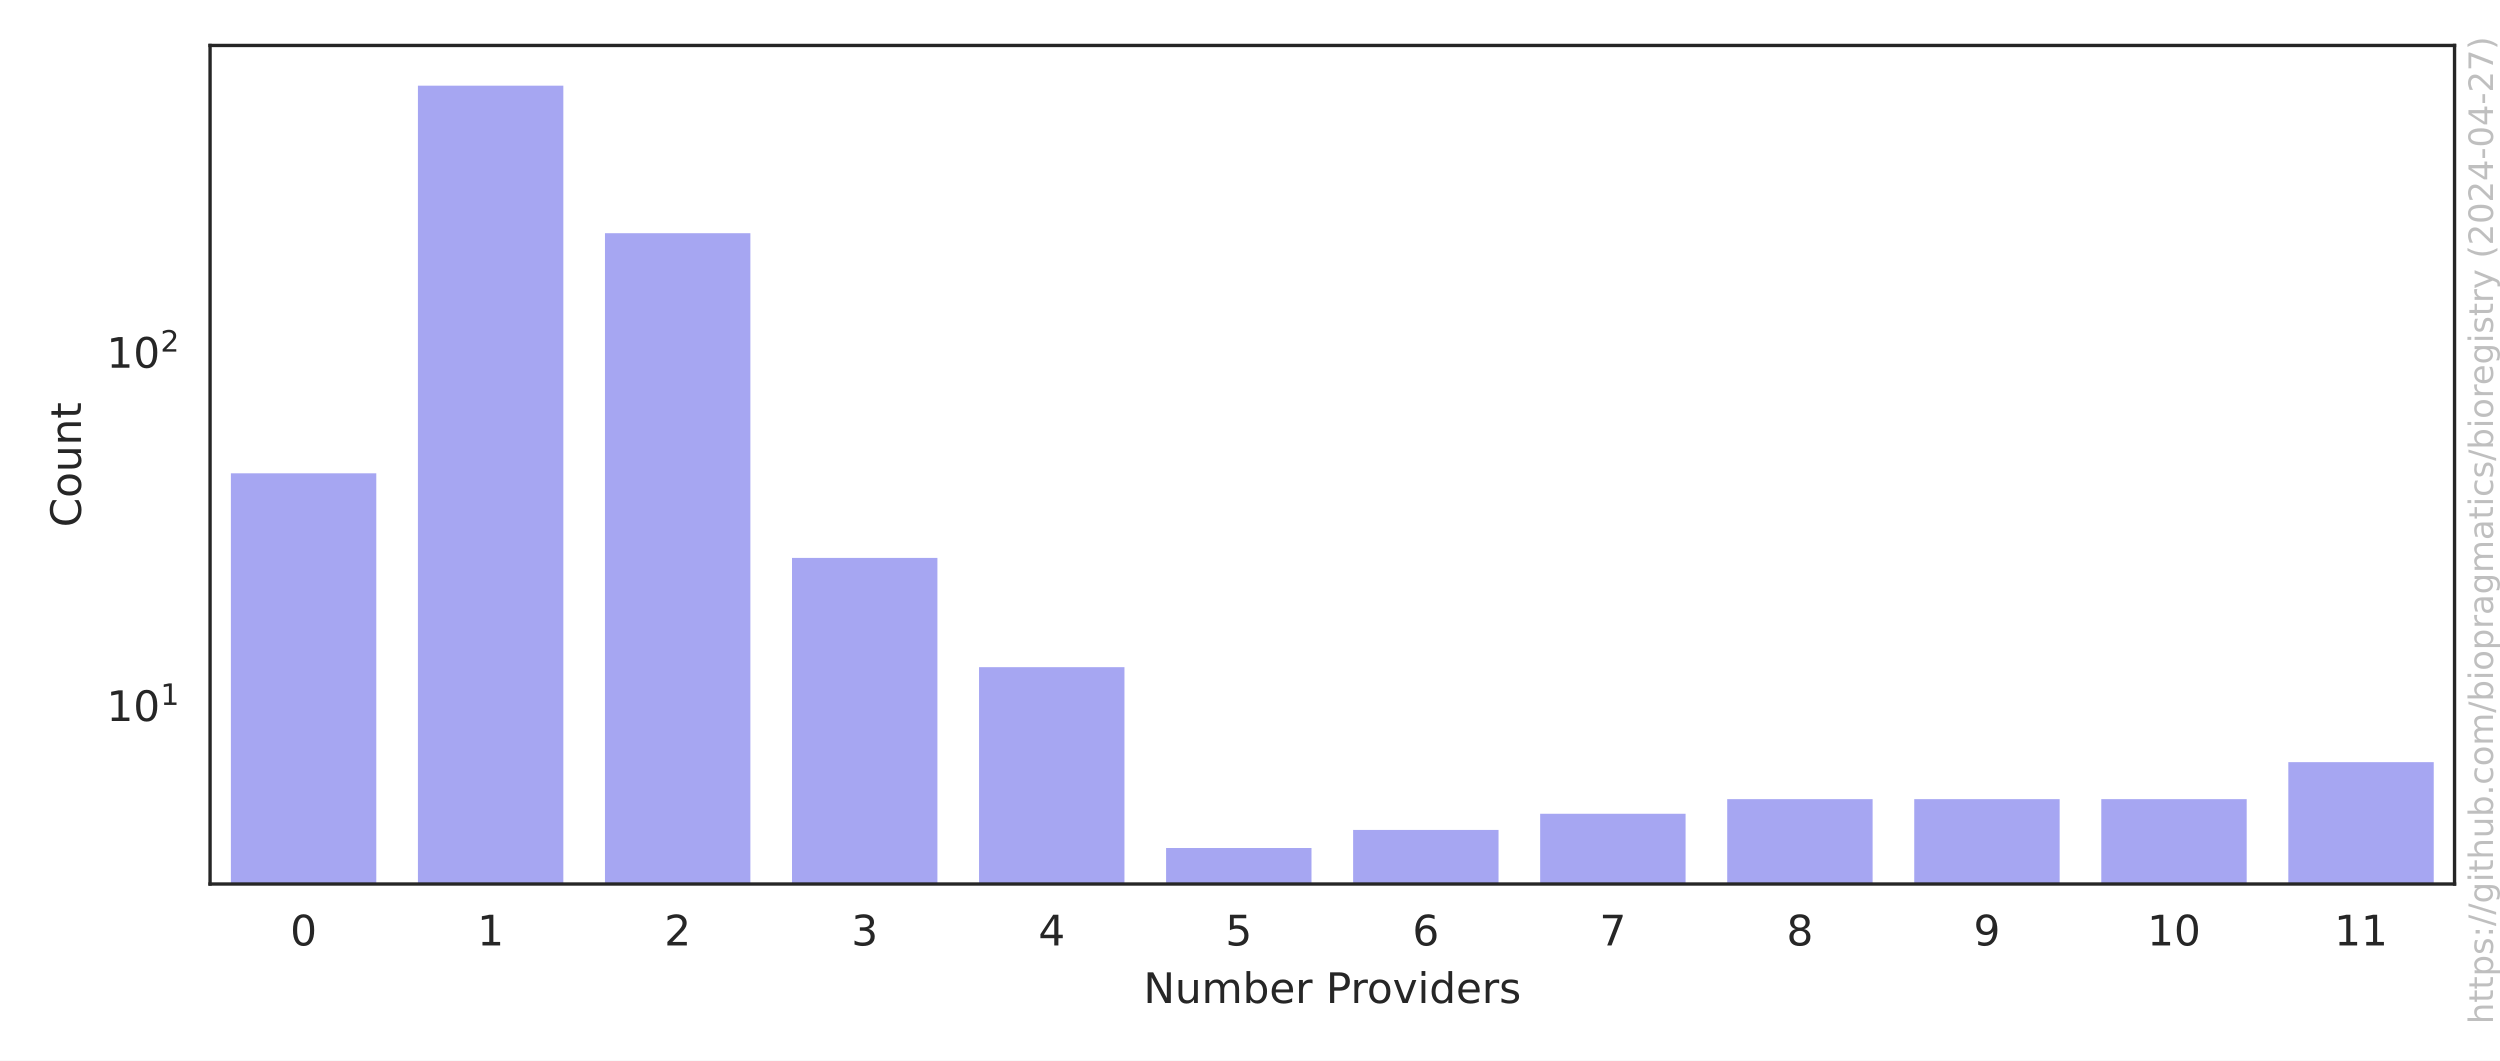
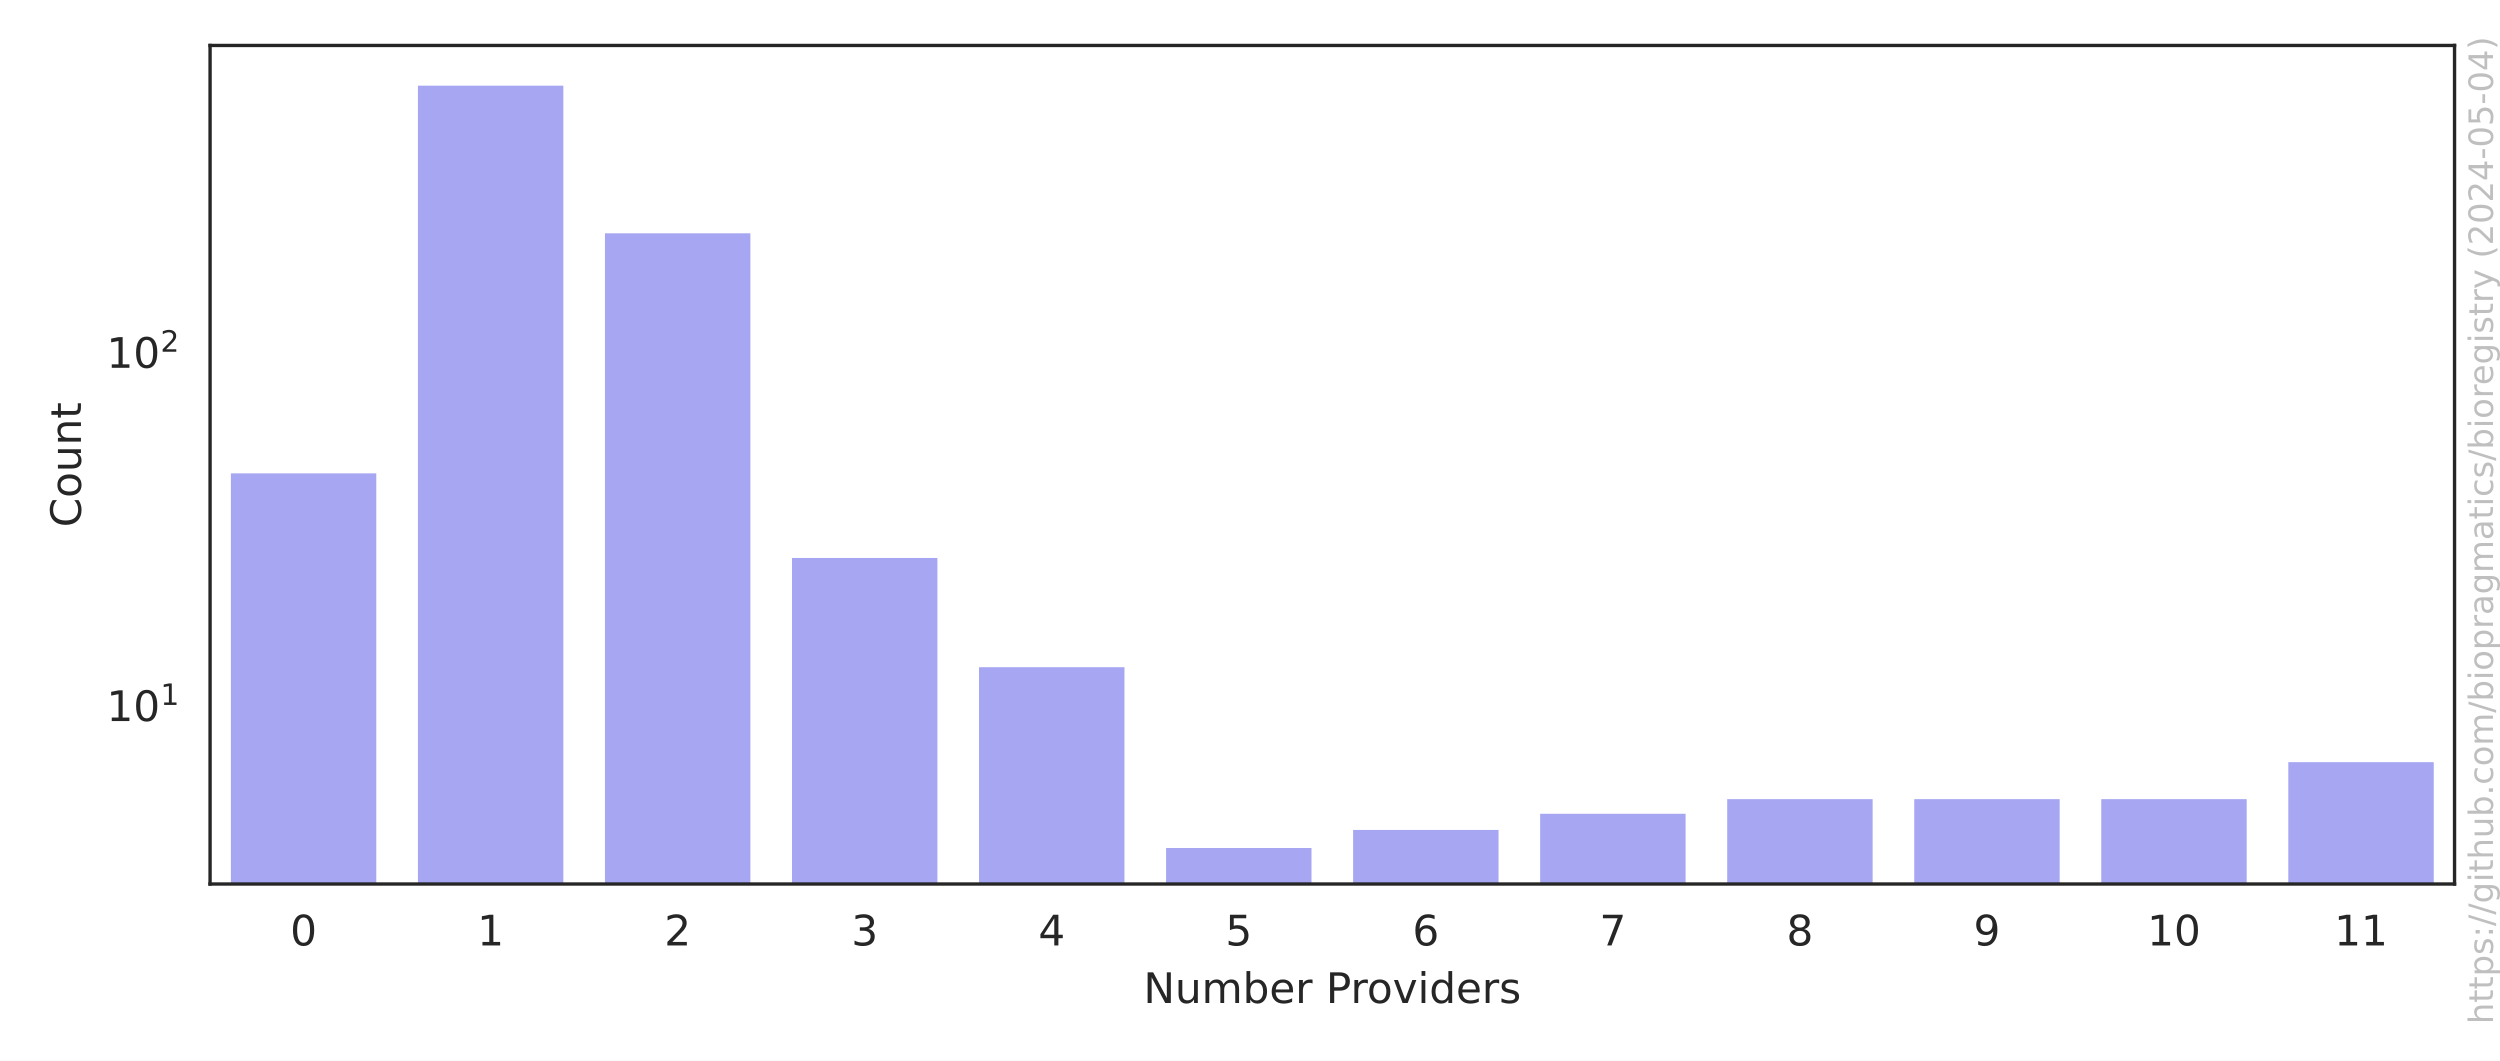
<svg xmlns="http://www.w3.org/2000/svg" xmlns:xlink="http://www.w3.org/1999/xlink" width="594pt" height="252pt" viewBox="0 0 594 252" version="1.1">
  <defs>
    <style type="text/css">*{stroke-linejoin: round; stroke-linecap: butt}</style>
  </defs>
  <g id="figure_1">
    <g id="patch_1">
      <path d="M 0 252  L 594 252  L 594 0  L 0 0  z " style="fill: #ffffff" />
    </g>
    <g id="axes_1">
      <g id="patch_2">
        <path d="M 49.913 210.04  L 583.2 210.04  L 583.2 10.8  L 49.913 10.8  z " style="fill: #ffffff" />
      </g>
      <g id="matplotlib.axis_1">
        <g id="xtick_1">
          <g id="text_1">
            <g style="fill: #262626" transform="translate(68.95174 224.6384) scale(0.1 -0.1)">
              <defs>
                <path id="DejaVuSans-30" d="M 2034 4250  Q 1547 4250 1301 3770  Q 1056 3291 1056 2328  Q 1056 1369 1301 889  Q 1547 409 2034 409  Q 2525 409 2770 889  Q 3016 1369 3016 2328  Q 3016 3291 2770 3770  Q 2525 4250 2034 4250  z M 2034 4750  Q 2819 4750 3233 4129  Q 3647 3509 3647 2328  Q 3647 1150 3233 529  Q 2819 -91 2034 -91  Q 1250 -91 836 529  Q 422 1150 422 2328  Q 422 3509 836 4129  Q 1250 4750 2034 4750  z " transform="scale(0.015625)" />
              </defs>
              <use xlink:href="#DejaVuSans-30" />
            </g>
          </g>
        </g>
        <g id="xtick_2">
          <g id="text_2">
            <g style="fill: #262626" transform="translate(113.3923 224.6384) scale(0.1 -0.1)">
              <defs>
                <path id="DejaVuSans-31" d="M 794 531  L 1825 531  L 1825 4091  L 703 3866  L 703 4441  L 1819 4666  L 2450 4666  L 2450 531  L 3481 531  L 3481 0  L 794 0  L 794 531  z " transform="scale(0.015625)" />
              </defs>
              <use xlink:href="#DejaVuSans-31" />
            </g>
          </g>
        </g>
        <g id="xtick_3">
          <g id="text_3">
            <g style="fill: #262626" transform="translate(157.833 224.6384) scale(0.1 -0.1)">
              <defs>
                <path id="DejaVuSans-32" d="M 1228 531  L 3431 531  L 3431 0  L 469 0  L 469 531  Q 828 903 1448 1529  Q 2069 2156 2228 2338  Q 2531 2678 2651 2914  Q 2772 3150 2772 3378  Q 2772 3750 2511 3984  Q 2250 4219 1831 4219  Q 1534 4219 1204 4116  Q 875 4013 500 3803  L 500 4441  Q 881 4594 1212 4672  Q 1544 4750 1819 4750  Q 2544 4750 2975 4387  Q 3406 4025 3406 3419  Q 3406 3131 3298 2873  Q 3191 2616 2906 2266  Q 2828 2175 2409 1742  Q 1991 1309 1228 531  z " transform="scale(0.015625)" />
              </defs>
              <use xlink:href="#DejaVuSans-32" />
            </g>
          </g>
        </g>
        <g id="xtick_4">
          <g id="text_4">
            <g style="fill: #262626" transform="translate(202.2736 224.6384) scale(0.1 -0.1)">
              <defs>
                <path id="DejaVuSans-33" d="M 2597 2516  Q 3050 2419 3304 2112  Q 3559 1806 3559 1356  Q 3559 666 3084 287  Q 2609 -91 1734 -91  Q 1441 -91 1130 -33  Q 819 25 488 141  L 488 750  Q 750 597 1062 519  Q 1375 441 1716 441  Q 2309 441 2620 675  Q 2931 909 2931 1356  Q 2931 1769 2642 2001  Q 2353 2234 1838 2234  L 1294 2234  L 1294 2753  L 1863 2753  Q 2328 2753 2575 2939  Q 2822 3125 2822 3475  Q 2822 3834 2567 4026  Q 2313 4219 1838 4219  Q 1578 4219 1281 4162  Q 984 4106 628 3988  L 628 4550  Q 988 4650 1302 4700  Q 1616 4750 1894 4750  Q 2613 4750 3031 4423  Q 3450 4097 3450 3541  Q 3450 3153 3228 2886  Q 3006 2619 2597 2516  z " transform="scale(0.015625)" />
              </defs>
              <use xlink:href="#DejaVuSans-33" />
            </g>
          </g>
        </g>
        <g id="xtick_5">
          <g id="text_5">
            <g style="fill: #262626" transform="translate(246.7142 224.6384) scale(0.1 -0.1)">
              <defs>
                <path id="DejaVuSans-34" d="M 2419 4116  L 825 1625  L 2419 1625  L 2419 4116  z M 2253 4666  L 3047 4666  L 3047 1625  L 3713 1625  L 3713 1100  L 3047 1100  L 3047 0  L 2419 0  L 2419 1100  L 313 1100  L 313 1709  L 2253 4666  z " transform="scale(0.015625)" />
              </defs>
              <use xlink:href="#DejaVuSans-34" />
            </g>
          </g>
        </g>
        <g id="xtick_6">
          <g id="text_6">
            <g style="fill: #262626" transform="translate(291.1548 224.6384) scale(0.1 -0.1)">
              <defs>
                <path id="DejaVuSans-35" d="M 691 4666  L 3169 4666  L 3169 4134  L 1269 4134  L 1269 2991  Q 1406 3038 1543 3061  Q 1681 3084 1819 3084  Q 2600 3084 3056 2656  Q 3513 2228 3513 1497  Q 3513 744 3044 326  Q 2575 -91 1722 -91  Q 1428 -91 1123 -41  Q 819 9 494 109  L 494 744  Q 775 591 1075 516  Q 1375 441 1709 441  Q 2250 441 2565 725  Q 2881 1009 2881 1497  Q 2881 1984 2565 2268  Q 2250 2553 1709 2553  Q 1456 2553 1204 2497  Q 953 2441 691 2322  L 691 4666  z " transform="scale(0.015625)" />
              </defs>
              <use xlink:href="#DejaVuSans-35" />
            </g>
          </g>
        </g>
        <g id="xtick_7">
          <g id="text_7">
            <g style="fill: #262626" transform="translate(335.5954 224.6384) scale(0.1 -0.1)">
              <defs>
                <path id="DejaVuSans-36" d="M 2113 2584  Q 1688 2584 1439 2293  Q 1191 2003 1191 1497  Q 1191 994 1439 701  Q 1688 409 2113 409  Q 2538 409 2786 701  Q 3034 994 3034 1497  Q 3034 2003 2786 2293  Q 2538 2584 2113 2584  z M 3366 4563  L 3366 3988  Q 3128 4100 2886 4159  Q 2644 4219 2406 4219  Q 1781 4219 1451 3797  Q 1122 3375 1075 2522  Q 1259 2794 1537 2939  Q 1816 3084 2150 3084  Q 2853 3084 3261 2657  Q 3669 2231 3669 1497  Q 3669 778 3244 343  Q 2819 -91 2113 -91  Q 1303 -91 875 529  Q 447 1150 447 2328  Q 447 3434 972 4092  Q 1497 4750 2381 4750  Q 2619 4750 2861 4703  Q 3103 4656 3366 4563  z " transform="scale(0.015625)" />
              </defs>
              <use xlink:href="#DejaVuSans-36" />
            </g>
          </g>
        </g>
        <g id="xtick_8">
          <g id="text_8">
            <g style="fill: #262626" transform="translate(380.036 224.6384) scale(0.1 -0.1)">
              <defs>
                <path id="DejaVuSans-37" d="M 525 4666  L 3525 4666  L 3525 4397  L 1831 0  L 1172 0  L 2766 4134  L 525 4134  L 525 4666  z " transform="scale(0.015625)" />
              </defs>
              <use xlink:href="#DejaVuSans-37" />
            </g>
          </g>
        </g>
        <g id="xtick_9">
          <g id="text_9">
            <g style="fill: #262626" transform="translate(424.4766 224.6384) scale(0.1 -0.1)">
              <defs>
                <path id="DejaVuSans-38" d="M 2034 2216  Q 1584 2216 1326 1975  Q 1069 1734 1069 1313  Q 1069 891 1326 650  Q 1584 409 2034 409  Q 2484 409 2743 651  Q 3003 894 3003 1313  Q 3003 1734 2745 1975  Q 2488 2216 2034 2216  z M 1403 2484  Q 997 2584 770 2862  Q 544 3141 544 3541  Q 544 4100 942 4425  Q 1341 4750 2034 4750  Q 2731 4750 3128 4425  Q 3525 4100 3525 3541  Q 3525 3141 3298 2862  Q 3072 2584 2669 2484  Q 3125 2378 3379 2068  Q 3634 1759 3634 1313  Q 3634 634 3220 271  Q 2806 -91 2034 -91  Q 1263 -91 848 271  Q 434 634 434 1313  Q 434 1759 690 2068  Q 947 2378 1403 2484  z M 1172 3481  Q 1172 3119 1398 2916  Q 1625 2713 2034 2713  Q 2441 2713 2670 2916  Q 2900 3119 2900 3481  Q 2900 3844 2670 4047  Q 2441 4250 2034 4250  Q 1625 4250 1398 4047  Q 1172 3844 1172 3481  z " transform="scale(0.015625)" />
              </defs>
              <use xlink:href="#DejaVuSans-38" />
            </g>
          </g>
        </g>
        <g id="xtick_10">
          <g id="text_10">
            <g style="fill: #262626" transform="translate(468.9172 224.6384) scale(0.1 -0.1)">
              <defs>
                <path id="DejaVuSans-39" d="M 703 97  L 703 672  Q 941 559 1184 500  Q 1428 441 1663 441  Q 2288 441 2617 861  Q 2947 1281 2994 2138  Q 2813 1869 2534 1725  Q 2256 1581 1919 1581  Q 1219 1581 811 2004  Q 403 2428 403 3163  Q 403 3881 828 4315  Q 1253 4750 1959 4750  Q 2769 4750 3195 4129  Q 3622 3509 3622 2328  Q 3622 1225 3098 567  Q 2575 -91 1691 -91  Q 1453 -91 1209 -44  Q 966 3 703 97  z M 1959 2075  Q 2384 2075 2632 2365  Q 2881 2656 2881 3163  Q 2881 3666 2632 3958  Q 2384 4250 1959 4250  Q 1534 4250 1286 3958  Q 1038 3666 1038 3163  Q 1038 2656 1286 2365  Q 1534 2075 1959 2075  z " transform="scale(0.015625)" />
              </defs>
              <use xlink:href="#DejaVuSans-39" />
            </g>
          </g>
        </g>
        <g id="xtick_11">
          <g id="text_11">
            <g style="fill: #262626" transform="translate(510.1766 224.6384) scale(0.1 -0.1)">
              <use xlink:href="#DejaVuSans-31" />
              <use xlink:href="#DejaVuSans-30" x="63.623" />
            </g>
          </g>
        </g>
        <g id="xtick_12">
          <g id="text_12">
            <g style="fill: #262626" transform="translate(554.6172 224.6384) scale(0.1 -0.1)">
              <use xlink:href="#DejaVuSans-31" />
              <use xlink:href="#DejaVuSans-31" x="63.623" />
            </g>
          </g>
        </g>
        <g id="text_13">
          <g style="fill: #262626" transform="translate(271.6923 238.3166) scale(0.1 -0.1)">
            <defs>
              <path id="DejaVuSans-4e" d="M 628 4666  L 1478 4666  L 3547 763  L 3547 4666  L 4159 4666  L 4159 0  L 3309 0  L 1241 3903  L 1241 0  L 628 0  L 628 4666  z " transform="scale(0.015625)" />
              <path id="DejaVuSans-75" d="M 544 1381  L 544 3500  L 1119 3500  L 1119 1403  Q 1119 906 1312 657  Q 1506 409 1894 409  Q 2359 409 2629 706  Q 2900 1003 2900 1516  L 2900 3500  L 3475 3500  L 3475 0  L 2900 0  L 2900 538  Q 2691 219 2414 64  Q 2138 -91 1772 -91  Q 1169 -91 856 284  Q 544 659 544 1381  z M 1991 3584  L 1991 3584  z " transform="scale(0.015625)" />
              <path id="DejaVuSans-6d" d="M 3328 2828  Q 3544 3216 3844 3400  Q 4144 3584 4550 3584  Q 5097 3584 5394 3201  Q 5691 2819 5691 2113  L 5691 0  L 5113 0  L 5113 2094  Q 5113 2597 4934 2840  Q 4756 3084 4391 3084  Q 3944 3084 3684 2787  Q 3425 2491 3425 1978  L 3425 0  L 2847 0  L 2847 2094  Q 2847 2600 2669 2842  Q 2491 3084 2119 3084  Q 1678 3084 1418 2786  Q 1159 2488 1159 1978  L 1159 0  L 581 0  L 581 3500  L 1159 3500  L 1159 2956  Q 1356 3278 1631 3431  Q 1906 3584 2284 3584  Q 2666 3584 2933 3390  Q 3200 3197 3328 2828  z " transform="scale(0.015625)" />
              <path id="DejaVuSans-62" d="M 3116 1747  Q 3116 2381 2855 2742  Q 2594 3103 2138 3103  Q 1681 3103 1420 2742  Q 1159 2381 1159 1747  Q 1159 1113 1420 752  Q 1681 391 2138 391  Q 2594 391 2855 752  Q 3116 1113 3116 1747  z M 1159 2969  Q 1341 3281 1617 3432  Q 1894 3584 2278 3584  Q 2916 3584 3314 3078  Q 3713 2572 3713 1747  Q 3713 922 3314 415  Q 2916 -91 2278 -91  Q 1894 -91 1617 61  Q 1341 213 1159 525  L 1159 0  L 581 0  L 581 4863  L 1159 4863  L 1159 2969  z " transform="scale(0.015625)" />
              <path id="DejaVuSans-65" d="M 3597 1894  L 3597 1613  L 953 1613  Q 991 1019 1311 708  Q 1631 397 2203 397  Q 2534 397 2845 478  Q 3156 559 3463 722  L 3463 178  Q 3153 47 2828 -22  Q 2503 -91 2169 -91  Q 1331 -91 842 396  Q 353 884 353 1716  Q 353 2575 817 3079  Q 1281 3584 2069 3584  Q 2775 3584 3186 3129  Q 3597 2675 3597 1894  z M 3022 2063  Q 3016 2534 2758 2815  Q 2500 3097 2075 3097  Q 1594 3097 1305 2825  Q 1016 2553 972 2059  L 3022 2063  z " transform="scale(0.015625)" />
              <path id="DejaVuSans-72" d="M 2631 2963  Q 2534 3019 2420 3045  Q 2306 3072 2169 3072  Q 1681 3072 1420 2755  Q 1159 2438 1159 1844  L 1159 0  L 581 0  L 581 3500  L 1159 3500  L 1159 2956  Q 1341 3275 1631 3429  Q 1922 3584 2338 3584  Q 2397 3584 2469 3576  Q 2541 3569 2628 3553  L 2631 2963  z " transform="scale(0.015625)" />
              <path id="DejaVuSans-20" transform="scale(0.015625)" />
              <path id="DejaVuSans-50" d="M 1259 4147  L 1259 2394  L 2053 2394  Q 2494 2394 2734 2622  Q 2975 2850 2975 3272  Q 2975 3691 2734 3919  Q 2494 4147 2053 4147  L 1259 4147  z M 628 4666  L 2053 4666  Q 2838 4666 3239 4311  Q 3641 3956 3641 3272  Q 3641 2581 3239 2228  Q 2838 1875 2053 1875  L 1259 1875  L 1259 0  L 628 0  L 628 4666  z " transform="scale(0.015625)" />
              <path id="DejaVuSans-6f" d="M 1959 3097  Q 1497 3097 1228 2736  Q 959 2375 959 1747  Q 959 1119 1226 758  Q 1494 397 1959 397  Q 2419 397 2687 759  Q 2956 1122 2956 1747  Q 2956 2369 2687 2733  Q 2419 3097 1959 3097  z M 1959 3584  Q 2709 3584 3137 3096  Q 3566 2609 3566 1747  Q 3566 888 3137 398  Q 2709 -91 1959 -91  Q 1206 -91 779 398  Q 353 888 353 1747  Q 353 2609 779 3096  Q 1206 3584 1959 3584  z " transform="scale(0.015625)" />
              <path id="DejaVuSans-76" d="M 191 3500  L 800 3500  L 1894 563  L 2988 3500  L 3597 3500  L 2284 0  L 1503 0  L 191 3500  z " transform="scale(0.015625)" />
              <path id="DejaVuSans-69" d="M 603 3500  L 1178 3500  L 1178 0  L 603 0  L 603 3500  z M 603 4863  L 1178 4863  L 1178 4134  L 603 4134  L 603 4863  z " transform="scale(0.015625)" />
              <path id="DejaVuSans-64" d="M 2906 2969  L 2906 4863  L 3481 4863  L 3481 0  L 2906 0  L 2906 525  Q 2725 213 2448 61  Q 2172 -91 1784 -91  Q 1150 -91 751 415  Q 353 922 353 1747  Q 353 2572 751 3078  Q 1150 3584 1784 3584  Q 2172 3584 2448 3432  Q 2725 3281 2906 2969  z M 947 1747  Q 947 1113 1208 752  Q 1469 391 1925 391  Q 2381 391 2643 752  Q 2906 1113 2906 1747  Q 2906 2381 2643 2742  Q 2381 3103 1925 3103  Q 1469 3103 1208 2742  Q 947 2381 947 1747  z " transform="scale(0.015625)" />
              <path id="DejaVuSans-73" d="M 2834 3397  L 2834 2853  Q 2591 2978 2328 3040  Q 2066 3103 1784 3103  Q 1356 3103 1142 2972  Q 928 2841 928 2578  Q 928 2378 1081 2264  Q 1234 2150 1697 2047  L 1894 2003  Q 2506 1872 2764 1633  Q 3022 1394 3022 966  Q 3022 478 2636 193  Q 2250 -91 1575 -91  Q 1294 -91 989 -36  Q 684 19 347 128  L 347 722  Q 666 556 975 473  Q 1284 391 1588 391  Q 1994 391 2212 530  Q 2431 669 2431 922  Q 2431 1156 2273 1281  Q 2116 1406 1581 1522  L 1381 1569  Q 847 1681 609 1914  Q 372 2147 372 2553  Q 372 3047 722 3315  Q 1072 3584 1716 3584  Q 2034 3584 2315 3537  Q 2597 3491 2834 3397  z " transform="scale(0.015625)" />
            </defs>
            <use xlink:href="#DejaVuSans-4e" />
            <use xlink:href="#DejaVuSans-75" x="74.805" />
            <use xlink:href="#DejaVuSans-6d" x="138.184" />
            <use xlink:href="#DejaVuSans-62" x="235.596" />
            <use xlink:href="#DejaVuSans-65" x="299.072" />
            <use xlink:href="#DejaVuSans-72" x="360.596" />
            <use xlink:href="#DejaVuSans-20" x="401.709" />
            <use xlink:href="#DejaVuSans-50" x="433.496" />
            <use xlink:href="#DejaVuSans-72" x="492.049" />
            <use xlink:href="#DejaVuSans-6f" x="530.912" />
            <use xlink:href="#DejaVuSans-76" x="592.094" />
            <use xlink:href="#DejaVuSans-69" x="651.273" />
            <use xlink:href="#DejaVuSans-64" x="679.057" />
            <use xlink:href="#DejaVuSans-65" x="742.533" />
            <use xlink:href="#DejaVuSans-72" x="804.057" />
            <use xlink:href="#DejaVuSans-73" x="845.17" />
          </g>
        </g>
      </g>
      <g id="matplotlib.axis_2">
        <g id="ytick_1">
          <g id="text_14">
-             <g style="fill: #262626" transform="translate(25.31268 171.3824) scale(0.1 -0.1)">
+             <g style="fill: #262626" transform="translate(25.31268 171.3882) scale(0.1 -0.1)">
              <use xlink:href="#DejaVuSans-31" transform="translate(0 0.684375)" />
              <use xlink:href="#DejaVuSans-30" transform="translate(63.62305 0.684375)" />
              <use xlink:href="#DejaVuSans-31" transform="translate(128.2031 38.96563) scale(0.7)" />
            </g>
          </g>
        </g>
        <g id="ytick_2">
          <g id="text_15">
-             <g style="fill: #262626" transform="translate(25.31268 87.44885) scale(0.1 -0.1)">
+             <g style="fill: #262626" transform="translate(25.31268 87.46935) scale(0.1 -0.1)">
              <use xlink:href="#DejaVuSans-31" transform="translate(0 0.765625)" />
              <use xlink:href="#DejaVuSans-30" transform="translate(63.62305 0.765625)" />
              <use xlink:href="#DejaVuSans-32" transform="translate(128.2031 39.04688) scale(0.7)" />
            </g>
          </g>
        </g>
        <g id="ytick_3" />
        <g id="ytick_4" />
        <g id="ytick_5" />
        <g id="ytick_6" />
        <g id="ytick_7" />
        <g id="ytick_8" />
        <g id="ytick_9" />
        <g id="ytick_10" />
        <g id="ytick_11" />
        <g id="ytick_12" />
        <g id="ytick_13" />
        <g id="ytick_14" />
        <g id="ytick_15" />
        <g id="ytick_16" />
        <g id="ytick_17" />
        <g id="ytick_18" />
        <g id="ytick_19" />
        <g id="ytick_20" />
        <g id="ytick_21" />
        <g id="ytick_22" />
        <g id="text_16">
          <g style="fill: #262626" transform="translate(19.233 125.2684) rotate(-90) scale(0.1 -0.1)">
            <defs>
              <path id="DejaVuSans-43" d="M 4122 4306  L 4122 3641  Q 3803 3938 3442 4084  Q 3081 4231 2675 4231  Q 1875 4231 1450 3742  Q 1025 3253 1025 2328  Q 1025 1406 1450 917  Q 1875 428 2675 428  Q 3081 428 3442 575  Q 3803 722 4122 1019  L 4122 359  Q 3791 134 3420 21  Q 3050 -91 2638 -91  Q 1578 -91 968 557  Q 359 1206 359 2328  Q 359 3453 968 4101  Q 1578 4750 2638 4750  Q 3056 4750 3426 4639  Q 3797 4528 4122 4306  z " transform="scale(0.015625)" />
              <path id="DejaVuSans-6e" d="M 3513 2113  L 3513 0  L 2938 0  L 2938 2094  Q 2938 2591 2744 2837  Q 2550 3084 2163 3084  Q 1697 3084 1428 2787  Q 1159 2491 1159 1978  L 1159 0  L 581 0  L 581 3500  L 1159 3500  L 1159 2956  Q 1366 3272 1645 3428  Q 1925 3584 2291 3584  Q 2894 3584 3203 3211  Q 3513 2838 3513 2113  z " transform="scale(0.015625)" />
              <path id="DejaVuSans-74" d="M 1172 4494  L 1172 3500  L 2356 3500  L 2356 3053  L 1172 3053  L 1172 1153  Q 1172 725 1289 603  Q 1406 481 1766 481  L 2356 481  L 2356 0  L 1766 0  Q 1100 0 847 248  Q 594 497 594 1153  L 594 3053  L 172 3053  L 172 3500  L 594 3500  L 594 4494  L 1172 4494  z " transform="scale(0.015625)" />
            </defs>
            <use xlink:href="#DejaVuSans-43" />
            <use xlink:href="#DejaVuSans-6f" x="69.824" />
            <use xlink:href="#DejaVuSans-75" x="131.006" />
            <use xlink:href="#DejaVuSans-6e" x="194.385" />
            <use xlink:href="#DejaVuSans-74" x="257.764" />
          </g>
        </g>
      </g>
      <g id="patch_3">
-         <path d="M 54.357 84185.021  L 89.909 84185.021  L 89.909 111.956  L 54.357 111.956  z " clip-path="url(#p84426c0476)" style="fill: #2020df; opacity: 0.4; stroke: #ffffff; stroke-linejoin: miter" />
+         <path d="M 54.357 84170.346  L 89.909 84170.346  L 89.909 111.971  L 54.357 111.971  z " clip-path="url(#p84426c0476)" style="fill: #2020df; opacity: 0.4; stroke: #ffffff; stroke-linejoin: miter" />
      </g>
      <g id="patch_4">
-         <path d="M 98.797 84185.021  L 134.35 84185.021  L 134.35 19.856  L 98.797 19.856  z " clip-path="url(#p84426c0476)" style="fill: #2020df; opacity: 0.4; stroke: #ffffff; stroke-linejoin: miter" />
+         <path d="M 98.797 84170.346  L 134.35 84170.346  L 134.35 19.856  L 98.797 19.856  z " clip-path="url(#p84426c0476)" style="fill: #2020df; opacity: 0.4; stroke: #ffffff; stroke-linejoin: miter" />
      </g>
      <g id="patch_5">
-         <path d="M 143.238 84185.021  L 178.79 84185.021  L 178.79 54.909  L 143.238 54.909  z " clip-path="url(#p84426c0476)" style="fill: #2020df; opacity: 0.4; stroke: #ffffff; stroke-linejoin: miter" />
+         <path d="M 143.238 84170.346  L 178.79 84170.346  L 178.79 54.934  L 143.238 54.934  z " clip-path="url(#p84426c0476)" style="fill: #2020df; opacity: 0.4; stroke: #ffffff; stroke-linejoin: miter" />
      </g>
      <g id="patch_6">
-         <path d="M 187.679 84185.021  L 223.231 84185.021  L 223.231 132.059  L 187.679 132.059  z " clip-path="url(#p84426c0476)" style="fill: #2020df; opacity: 0.4; stroke: #ffffff; stroke-linejoin: miter" />
+         <path d="M 187.679 84170.346  L 223.231 84170.346  L 223.231 132.071  L 187.679 132.071  z " clip-path="url(#p84426c0476)" style="fill: #2020df; opacity: 0.4; stroke: #ffffff; stroke-linejoin: miter" />
      </g>
      <g id="patch_7">
-         <path d="M 232.119 84185.021  L 267.672 84185.021  L 267.672 158.019  L 232.119 158.019  z " clip-path="url(#p84426c0476)" style="fill: #2020df; opacity: 0.4; stroke: #ffffff; stroke-linejoin: miter" />
+         <path d="M 232.119 84170.346  L 267.672 84170.346  L 267.672 158.027  L 232.119 158.027  z " clip-path="url(#p84426c0476)" style="fill: #2020df; opacity: 0.4; stroke: #ffffff; stroke-linejoin: miter" />
      </g>
      <g id="patch_8">
-         <path d="M 276.56 84185.021  L 312.112 84185.021  L 312.112 200.984  L 276.56 200.984  z " clip-path="url(#p84426c0476)" style="fill: #2020df; opacity: 0.4; stroke: #ffffff; stroke-linejoin: miter" />
+         <path d="M 276.56 84170.346  L 312.112 84170.346  L 312.112 200.984  L 276.56 200.984  z " clip-path="url(#p84426c0476)" style="fill: #2020df; opacity: 0.4; stroke: #ffffff; stroke-linejoin: miter" />
      </g>
      <g id="patch_9">
-         <path d="M 321 84185.021  L 356.553 84185.021  L 356.553 196.69  L 321 196.69  z " clip-path="url(#p84426c0476)" style="fill: #2020df; opacity: 0.4; stroke: #ffffff; stroke-linejoin: miter" />
+         <path d="M 321 84170.346  L 356.553 84170.346  L 356.553 196.691  L 321 196.691  z " clip-path="url(#p84426c0476)" style="fill: #2020df; opacity: 0.4; stroke: #ffffff; stroke-linejoin: miter" />
      </g>
      <g id="patch_10">
-         <path d="M 365.441 84185.021  L 400.994 84185.021  L 400.994 192.85  L 365.441 192.85  z " clip-path="url(#p84426c0476)" style="fill: #2020df; opacity: 0.4; stroke: #ffffff; stroke-linejoin: miter" />
+         <path d="M 365.441 84170.346  L 400.994 84170.346  L 400.994 192.851  L 365.441 192.851  z " clip-path="url(#p84426c0476)" style="fill: #2020df; opacity: 0.4; stroke: #ffffff; stroke-linejoin: miter" />
      </g>
      <g id="patch_11">
-         <path d="M 409.882 84185.021  L 445.434 84185.021  L 445.434 189.375  L 409.882 189.375  z " clip-path="url(#p84426c0476)" style="fill: #2020df; opacity: 0.4; stroke: #ffffff; stroke-linejoin: miter" />
+         <path d="M 409.882 84170.346  L 445.434 84170.346  L 445.434 189.377  L 409.882 189.377  z " clip-path="url(#p84426c0476)" style="fill: #2020df; opacity: 0.4; stroke: #ffffff; stroke-linejoin: miter" />
      </g>
      <g id="patch_12">
-         <path d="M 454.322 84185.021  L 489.875 84185.021  L 489.875 189.375  L 454.322 189.375  z " clip-path="url(#p84426c0476)" style="fill: #2020df; opacity: 0.4; stroke: #ffffff; stroke-linejoin: miter" />
+         <path d="M 454.322 84170.346  L 489.875 84170.346  L 489.875 189.377  L 454.322 189.377  z " clip-path="url(#p84426c0476)" style="fill: #2020df; opacity: 0.4; stroke: #ffffff; stroke-linejoin: miter" />
      </g>
      <g id="patch_13">
-         <path d="M 498.763 84185.021  L 534.315 84185.021  L 534.315 189.375  L 498.763 189.375  z " clip-path="url(#p84426c0476)" style="fill: #2020df; opacity: 0.4; stroke: #ffffff; stroke-linejoin: miter" />
+         <path d="M 498.763 84170.346  L 534.315 84170.346  L 534.315 189.377  L 498.763 189.377  z " clip-path="url(#p84426c0476)" style="fill: #2020df; opacity: 0.4; stroke: #ffffff; stroke-linejoin: miter" />
      </g>
      <g id="patch_14">
-         <path d="M 543.203 84185.021  L 578.756 84185.021  L 578.756 180.585  L 543.203 180.585  z " clip-path="url(#p84426c0476)" style="fill: #2020df; opacity: 0.4; stroke: #ffffff; stroke-linejoin: miter" />
+         <path d="M 543.203 84170.346  L 578.756 84170.346  L 578.756 180.588  L 543.203 180.588  z " clip-path="url(#p84426c0476)" style="fill: #2020df; opacity: 0.4; stroke: #ffffff; stroke-linejoin: miter" />
      </g>
      <g id="patch_15">
        <path d="M 49.913 210.04  L 49.913 10.8  " style="fill: none; stroke: #262626; stroke-width: 0.8; stroke-linejoin: miter; stroke-linecap: square" />
      </g>
      <g id="patch_16">
        <path d="M 583.2 210.04  L 583.2 10.8  " style="fill: none; stroke: #262626; stroke-width: 0.8; stroke-linejoin: miter; stroke-linecap: square" />
      </g>
      <g id="patch_17">
        <path d="M 49.913 210.04  L 583.2 210.04  " style="fill: none; stroke: #262626; stroke-width: 0.8; stroke-linejoin: miter; stroke-linecap: square" />
      </g>
      <g id="patch_18">
        <path d="M 49.913 10.8  L 583.2 10.8  " style="fill: none; stroke: #262626; stroke-width: 0.8; stroke-linejoin: miter; stroke-linecap: square" />
      </g>
    </g>
    <g id="text_17">
      <g style="fill: #808080; opacity: 0.5" transform="translate(592.3362 243.3237) rotate(-90) scale(0.08 -0.08)">
        <defs>
          <path id="DejaVuSans-68" d="M 3513 2113  L 3513 0  L 2938 0  L 2938 2094  Q 2938 2591 2744 2837  Q 2550 3084 2163 3084  Q 1697 3084 1428 2787  Q 1159 2491 1159 1978  L 1159 0  L 581 0  L 581 4863  L 1159 4863  L 1159 2956  Q 1366 3272 1645 3428  Q 1925 3584 2291 3584  Q 2894 3584 3203 3211  Q 3513 2838 3513 2113  z " transform="scale(0.015625)" />
          <path id="DejaVuSans-70" d="M 1159 525  L 1159 -1331  L 581 -1331  L 581 3500  L 1159 3500  L 1159 2969  Q 1341 3281 1617 3432  Q 1894 3584 2278 3584  Q 2916 3584 3314 3078  Q 3713 2572 3713 1747  Q 3713 922 3314 415  Q 2916 -91 2278 -91  Q 1894 -91 1617 61  Q 1341 213 1159 525  z M 3116 1747  Q 3116 2381 2855 2742  Q 2594 3103 2138 3103  Q 1681 3103 1420 2742  Q 1159 2381 1159 1747  Q 1159 1113 1420 752  Q 1681 391 2138 391  Q 2594 391 2855 752  Q 3116 1113 3116 1747  z " transform="scale(0.015625)" />
          <path id="DejaVuSans-3a" d="M 750 794  L 1409 794  L 1409 0  L 750 0  L 750 794  z M 750 3309  L 1409 3309  L 1409 2516  L 750 2516  L 750 3309  z " transform="scale(0.015625)" />
          <path id="DejaVuSans-2f" d="M 1625 4666  L 2156 4666  L 531 -594  L 0 -594  L 1625 4666  z " transform="scale(0.015625)" />
          <path id="DejaVuSans-67" d="M 2906 1791  Q 2906 2416 2648 2759  Q 2391 3103 1925 3103  Q 1463 3103 1205 2759  Q 947 2416 947 1791  Q 947 1169 1205 825  Q 1463 481 1925 481  Q 2391 481 2648 825  Q 2906 1169 2906 1791  z M 3481 434  Q 3481 -459 3084 -895  Q 2688 -1331 1869 -1331  Q 1566 -1331 1297 -1286  Q 1028 -1241 775 -1147  L 775 -588  Q 1028 -725 1275 -790  Q 1522 -856 1778 -856  Q 2344 -856 2625 -561  Q 2906 -266 2906 331  L 2906 616  Q 2728 306 2450 153  Q 2172 0 1784 0  Q 1141 0 747 490  Q 353 981 353 1791  Q 353 2603 747 3093  Q 1141 3584 1784 3584  Q 2172 3584 2450 3431  Q 2728 3278 2906 2969  L 2906 3500  L 3481 3500  L 3481 434  z " transform="scale(0.015625)" />
          <path id="DejaVuSans-2e" d="M 684 794  L 1344 794  L 1344 0  L 684 0  L 684 794  z " transform="scale(0.015625)" />
          <path id="DejaVuSans-63" d="M 3122 3366  L 3122 2828  Q 2878 2963 2633 3030  Q 2388 3097 2138 3097  Q 1578 3097 1268 2742  Q 959 2388 959 1747  Q 959 1106 1268 751  Q 1578 397 2138 397  Q 2388 397 2633 464  Q 2878 531 3122 666  L 3122 134  Q 2881 22 2623 -34  Q 2366 -91 2075 -91  Q 1284 -91 818 406  Q 353 903 353 1747  Q 353 2603 823 3093  Q 1294 3584 2113 3584  Q 2378 3584 2631 3529  Q 2884 3475 3122 3366  z " transform="scale(0.015625)" />
          <path id="DejaVuSans-61" d="M 2194 1759  Q 1497 1759 1228 1600  Q 959 1441 959 1056  Q 959 750 1161 570  Q 1363 391 1709 391  Q 2188 391 2477 730  Q 2766 1069 2766 1631  L 2766 1759  L 2194 1759  z M 3341 1997  L 3341 0  L 2766 0  L 2766 531  Q 2569 213 2275 61  Q 1981 -91 1556 -91  Q 1019 -91 701 211  Q 384 513 384 1019  Q 384 1609 779 1909  Q 1175 2209 1959 2209  L 2766 2209  L 2766 2266  Q 2766 2663 2505 2880  Q 2244 3097 1772 3097  Q 1472 3097 1187 3025  Q 903 2953 641 2809  L 641 3341  Q 956 3463 1253 3523  Q 1550 3584 1831 3584  Q 2591 3584 2966 3190  Q 3341 2797 3341 1997  z " transform="scale(0.015625)" />
          <path id="DejaVuSans-79" d="M 2059 -325  Q 1816 -950 1584 -1140  Q 1353 -1331 966 -1331  L 506 -1331  L 506 -850  L 844 -850  Q 1081 -850 1212 -737  Q 1344 -625 1503 -206  L 1606 56  L 191 3500  L 800 3500  L 1894 763  L 2988 3500  L 3597 3500  L 2059 -325  z " transform="scale(0.015625)" />
          <path id="DejaVuSans-28" d="M 1984 4856  Q 1566 4138 1362 3434  Q 1159 2731 1159 2009  Q 1159 1288 1364 580  Q 1569 -128 1984 -844  L 1484 -844  Q 1016 -109 783 600  Q 550 1309 550 2009  Q 550 2706 781 3412  Q 1013 4119 1484 4856  L 1984 4856  z " transform="scale(0.015625)" />
          <path id="DejaVuSans-2d" d="M 313 2009  L 1997 2009  L 1997 1497  L 313 1497  L 313 2009  z " transform="scale(0.015625)" />
          <path id="DejaVuSans-29" d="M 513 4856  L 1013 4856  Q 1481 4119 1714 3412  Q 1947 2706 1947 2009  Q 1947 1309 1714 600  Q 1481 -109 1013 -844  L 513 -844  Q 928 -128 1133 580  Q 1338 1288 1338 2009  Q 1338 2731 1133 3434  Q 928 4138 513 4856  z " transform="scale(0.015625)" />
        </defs>
        <use xlink:href="#DejaVuSans-68" />
        <use xlink:href="#DejaVuSans-74" x="63.379" />
        <use xlink:href="#DejaVuSans-74" x="102.588" />
        <use xlink:href="#DejaVuSans-70" x="141.797" />
        <use xlink:href="#DejaVuSans-73" x="205.273" />
        <use xlink:href="#DejaVuSans-3a" x="257.373" />
        <use xlink:href="#DejaVuSans-2f" x="291.064" />
        <use xlink:href="#DejaVuSans-2f" x="324.756" />
        <use xlink:href="#DejaVuSans-67" x="358.447" />
        <use xlink:href="#DejaVuSans-69" x="421.924" />
        <use xlink:href="#DejaVuSans-74" x="449.707" />
        <use xlink:href="#DejaVuSans-68" x="488.916" />
        <use xlink:href="#DejaVuSans-75" x="552.295" />
        <use xlink:href="#DejaVuSans-62" x="615.674" />
        <use xlink:href="#DejaVuSans-2e" x="679.15" />
        <use xlink:href="#DejaVuSans-63" x="710.938" />
        <use xlink:href="#DejaVuSans-6f" x="765.918" />
        <use xlink:href="#DejaVuSans-6d" x="827.1" />
        <use xlink:href="#DejaVuSans-2f" x="924.512" />
        <use xlink:href="#DejaVuSans-62" x="958.203" />
        <use xlink:href="#DejaVuSans-69" x="1021.68" />
        <use xlink:href="#DejaVuSans-6f" x="1049.463" />
        <use xlink:href="#DejaVuSans-70" x="1110.645" />
        <use xlink:href="#DejaVuSans-72" x="1174.121" />
        <use xlink:href="#DejaVuSans-61" x="1215.234" />
        <use xlink:href="#DejaVuSans-67" x="1276.514" />
        <use xlink:href="#DejaVuSans-6d" x="1339.99" />
        <use xlink:href="#DejaVuSans-61" x="1437.402" />
        <use xlink:href="#DejaVuSans-74" x="1498.682" />
        <use xlink:href="#DejaVuSans-69" x="1537.891" />
        <use xlink:href="#DejaVuSans-63" x="1565.674" />
        <use xlink:href="#DejaVuSans-73" x="1620.654" />
        <use xlink:href="#DejaVuSans-2f" x="1672.754" />
        <use xlink:href="#DejaVuSans-62" x="1706.445" />
        <use xlink:href="#DejaVuSans-69" x="1769.922" />
        <use xlink:href="#DejaVuSans-6f" x="1797.705" />
        <use xlink:href="#DejaVuSans-72" x="1858.887" />
        <use xlink:href="#DejaVuSans-65" x="1897.75" />
        <use xlink:href="#DejaVuSans-67" x="1959.273" />
        <use xlink:href="#DejaVuSans-69" x="2022.75" />
        <use xlink:href="#DejaVuSans-73" x="2050.533" />
        <use xlink:href="#DejaVuSans-74" x="2102.633" />
        <use xlink:href="#DejaVuSans-72" x="2141.842" />
        <use xlink:href="#DejaVuSans-79" x="2182.955" />
        <use xlink:href="#DejaVuSans-20" x="2242.135" />
        <use xlink:href="#DejaVuSans-28" x="2273.922" />
        <use xlink:href="#DejaVuSans-32" x="2312.936" />
        <use xlink:href="#DejaVuSans-30" x="2376.559" />
        <use xlink:href="#DejaVuSans-32" x="2440.182" />
        <use xlink:href="#DejaVuSans-34" x="2503.805" />
        <use xlink:href="#DejaVuSans-2d" x="2567.428" />
        <use xlink:href="#DejaVuSans-30" x="2603.512" />
-         <use xlink:href="#DejaVuSans-34" x="2667.135" />
+         <use xlink:href="#DejaVuSans-35" x="2667.135" />
        <use xlink:href="#DejaVuSans-2d" x="2730.758" />
-         <use xlink:href="#DejaVuSans-32" x="2766.842" />
-         <use xlink:href="#DejaVuSans-37" x="2830.465" />
+         <use xlink:href="#DejaVuSans-30" x="2766.842" />
+         <use xlink:href="#DejaVuSans-34" x="2830.465" />
        <use xlink:href="#DejaVuSans-29" x="2894.088" />
      </g>
    </g>
  </g>
  <defs>
    <clipPath id="p84426c0476">
      <rect x="49.913" y="10.8" width="533.287" height="199.24" />
    </clipPath>
  </defs>
</svg>
